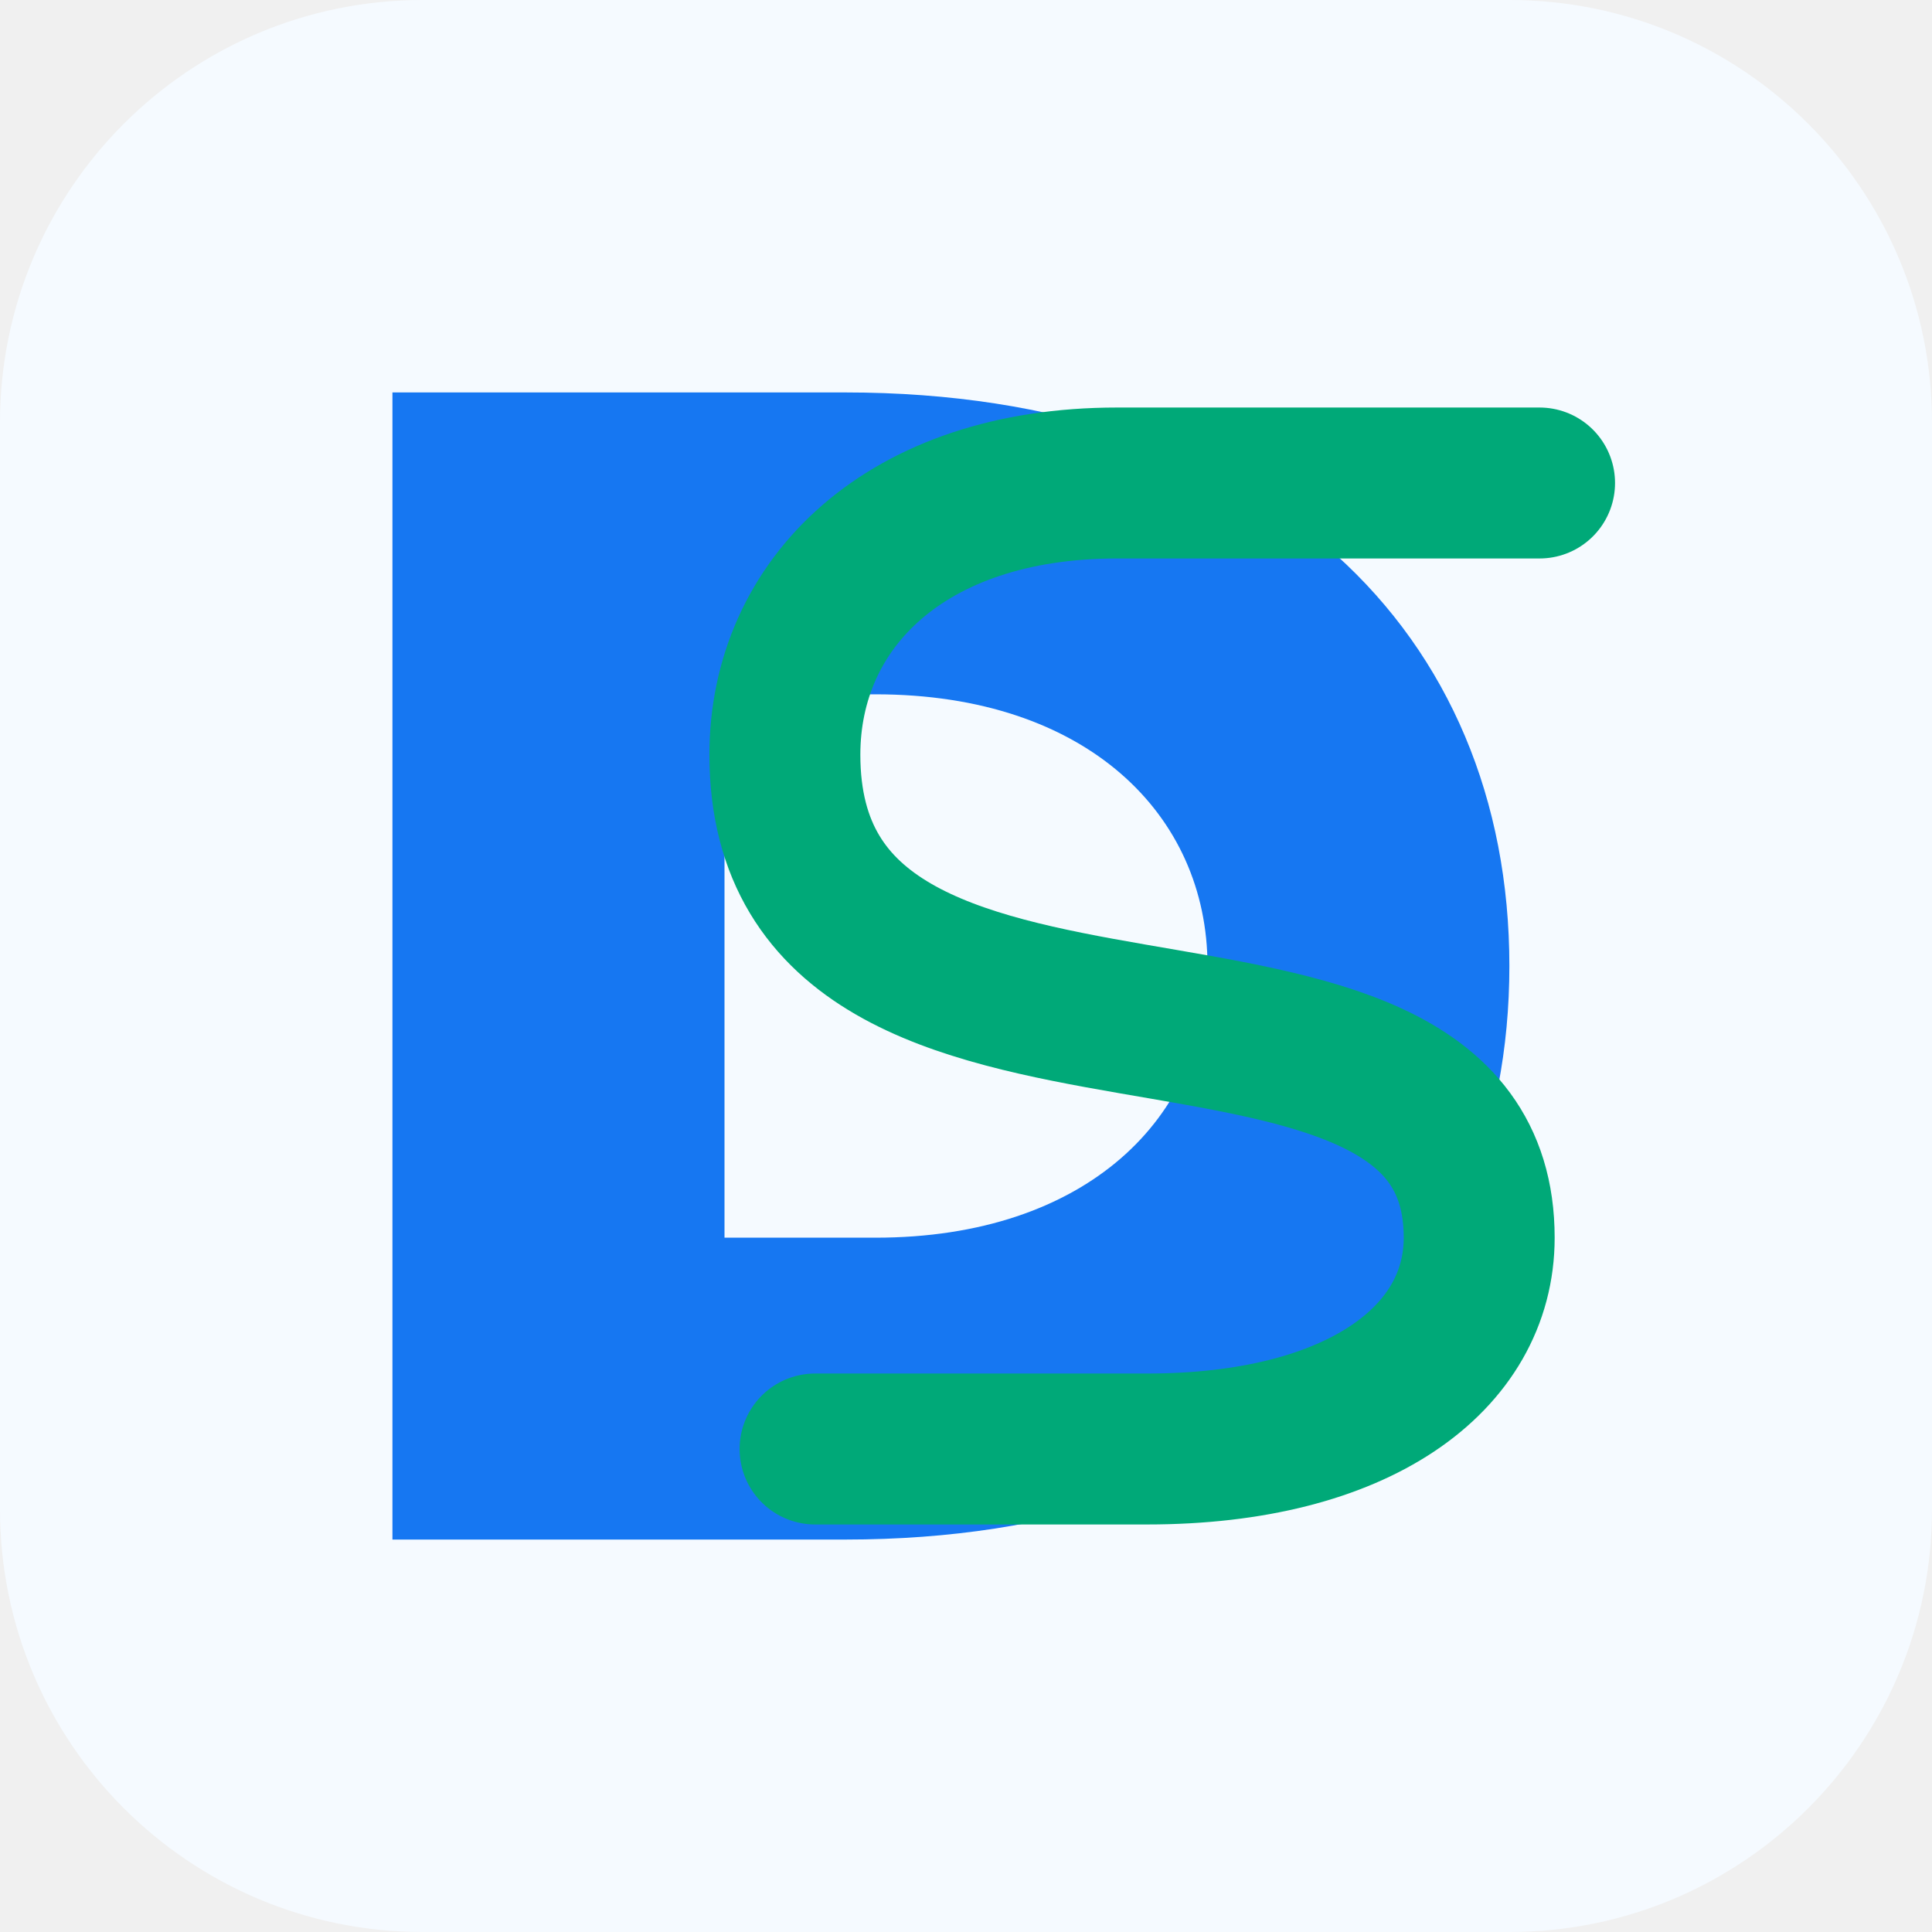
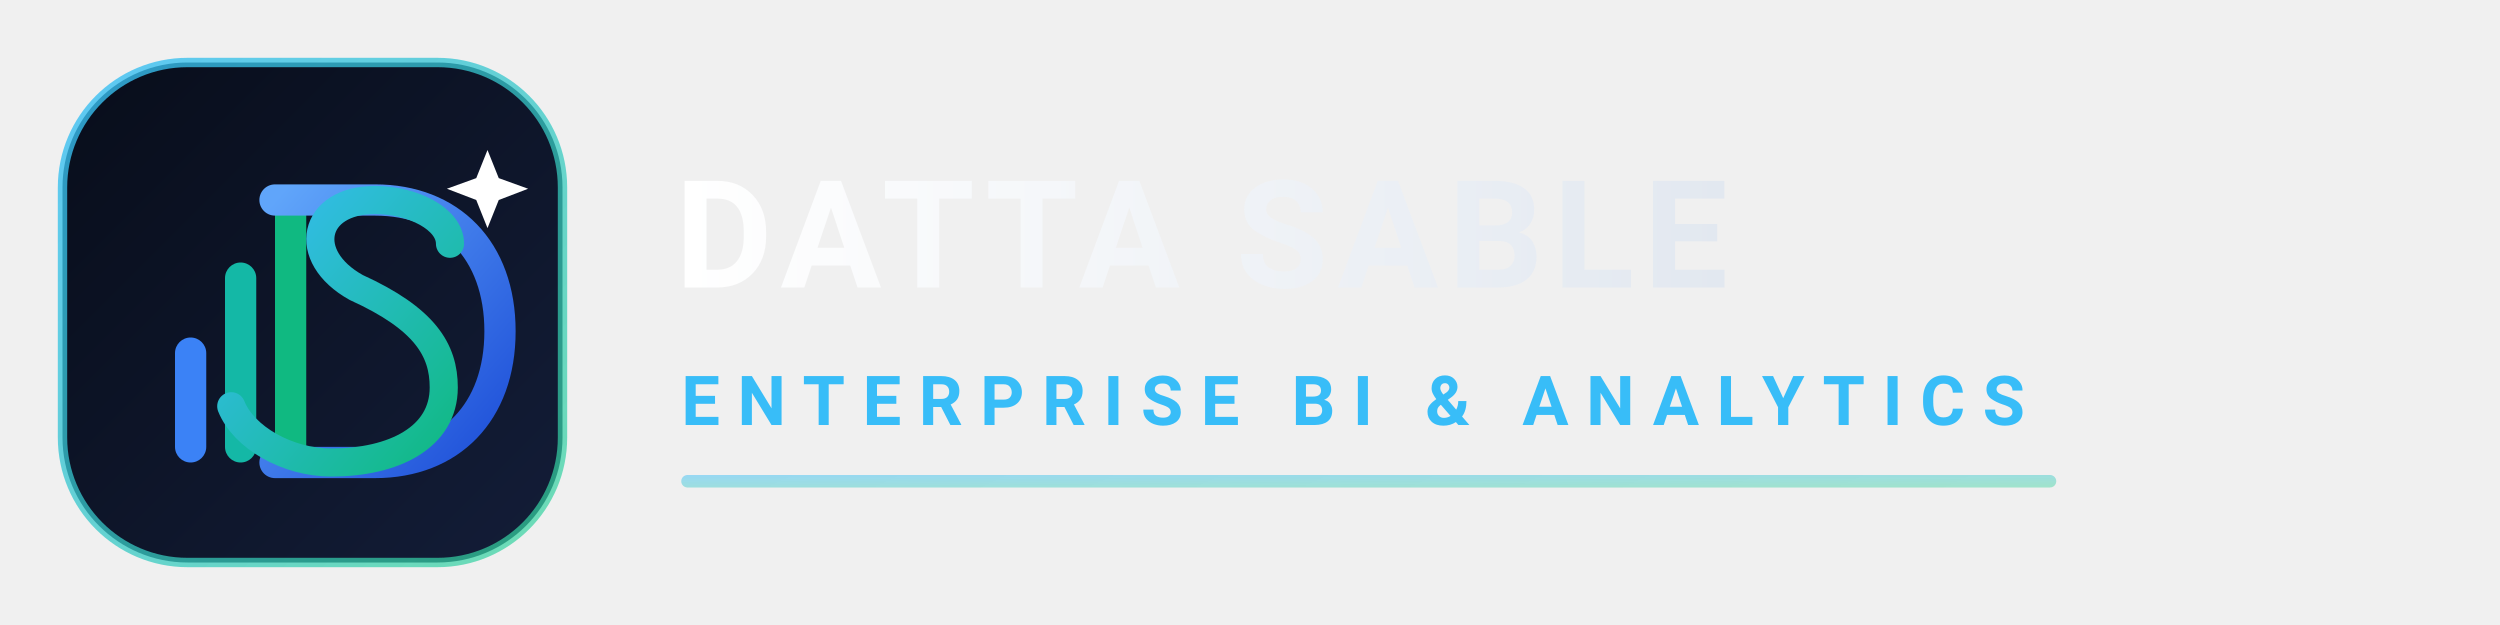
- <svg xmlns="http://www.w3.org/2000/svg" width="64" height="64" viewBox="0 0 64 64">
-   <rect width="64" height="64" rx="14" fill="#F5FAFF" />
-   <path d="M13 13h15c14 0 22 8 22 19s-8 19-22 19H13V13zm11 10v18h5c7 0 11-4 11-9s-4-9-11-9z" fill="#1677F2" />
-   <path d="M51 16H37c-7 0-11 4-11 9 0 13 23 5 23 16 0 4-4 7-11 7H27" fill="none" stroke="#00A978" stroke-width="5" stroke-linecap="round" />
+ <svg xmlns="http://www.w3.org/2000/svg" viewBox="0 0 400 100" width="400" height="100" fill="none">
+   <defs>
+     <linearGradient id="logoBg" x1="0%" y1="0%" x2="100%" y2="100%">
+       <stop offset="0%" stop-color="#080D1A" />
+       <stop offset="100%" stop-color="#131D38" />
+     </linearGradient>
+     <linearGradient id="logoBorder" x1="0%" y1="0%" x2="100%" y2="100%">
+       <stop offset="0%" stop-color="#38BDF8" stop-opacity="0.8" />
+       <stop offset="100%" stop-color="#34D399" stop-opacity="0.7" />
+     </linearGradient>
+     <linearGradient id="logoBlue" x1="0%" y1="0%" x2="100%" y2="100%">
+       <stop offset="0%" stop-color="#60A5FA" />
+       <stop offset="100%" stop-color="#1D4ED8" />
+     </linearGradient>
+     <linearGradient id="logoGreen" x1="0%" y1="0%" x2="100%" y2="100%">
+       <stop offset="0%" stop-color="#38BDF8" />
+       <stop offset="100%" stop-color="#10B981" />
+     </linearGradient>
+     <linearGradient id="textGrad" x1="0%" y1="0%" x2="100%" y2="0%">
+       <stop offset="0%" stop-color="#FFFFFF" />
+       <stop offset="100%" stop-color="#E2E8F0" />
+     </linearGradient>
+   </defs>
+   <g transform="translate(10, 10)">
+     <rect x="0" y="0" width="80" height="80" rx="20" fill="url(#logoBg)" stroke="url(#logoBorder)" stroke-width="1.5" />
+     <rect x="18" y="44" width="5" height="20" rx="2.5" fill="#3B82F6" />
+     <rect x="26" y="32" width="5" height="32" rx="2.5" fill="#14B8A6" />
+     <rect x="34" y="22" width="5" height="42" rx="2.5" fill="#10B981" />
+     <path d="M 34 22 H 50 C 62 22, 70 30, 70 43 C 70 56, 62 64, 50 64 H 34" stroke="url(#logoBlue)" stroke-width="5" stroke-linecap="round" stroke-linejoin="round" />
+     <path d="M 62 29 C 62 25, 56 22, 50 22 C 40 22, 38 31, 47 36 C 58 41, 61 46, 61 52 C 61 60, 53 64, 43 64 C 36 64, 29 60, 27 55" stroke="url(#logoGreen)" stroke-width="4.5" stroke-linecap="round" stroke-linejoin="round" />
+     <path d="M 68 14 L 69.8 18.5 L 74.5 20.2 L 69.8 22 L 68 26.5 L 66.2 22 L 61.5 20.2 L 66.2 18.5 Z" fill="#FFFFFF" />
+   </g>
+   <text x="108" y="46" font-family="'Segoe UI', -apple-system, BlinkMacSystemFont, Roboto, sans-serif" font-size="24" font-weight="700" letter-spacing="1.5" fill="url(#textGrad)">DATTA SABLE</text>
+   <text x="109" y="68" font-family="'Segoe UI', -apple-system, BlinkMacSystemFont, Roboto, sans-serif" font-size="11" font-weight="600" letter-spacing="2.8" fill="#38BDF8">ENTERPRISE BI &amp; ANALYTICS</text>
+   <rect x="109" y="76" width="220" height="2" rx="1" fill="url(#logoBorder)" opacity="0.6" />
</svg>
